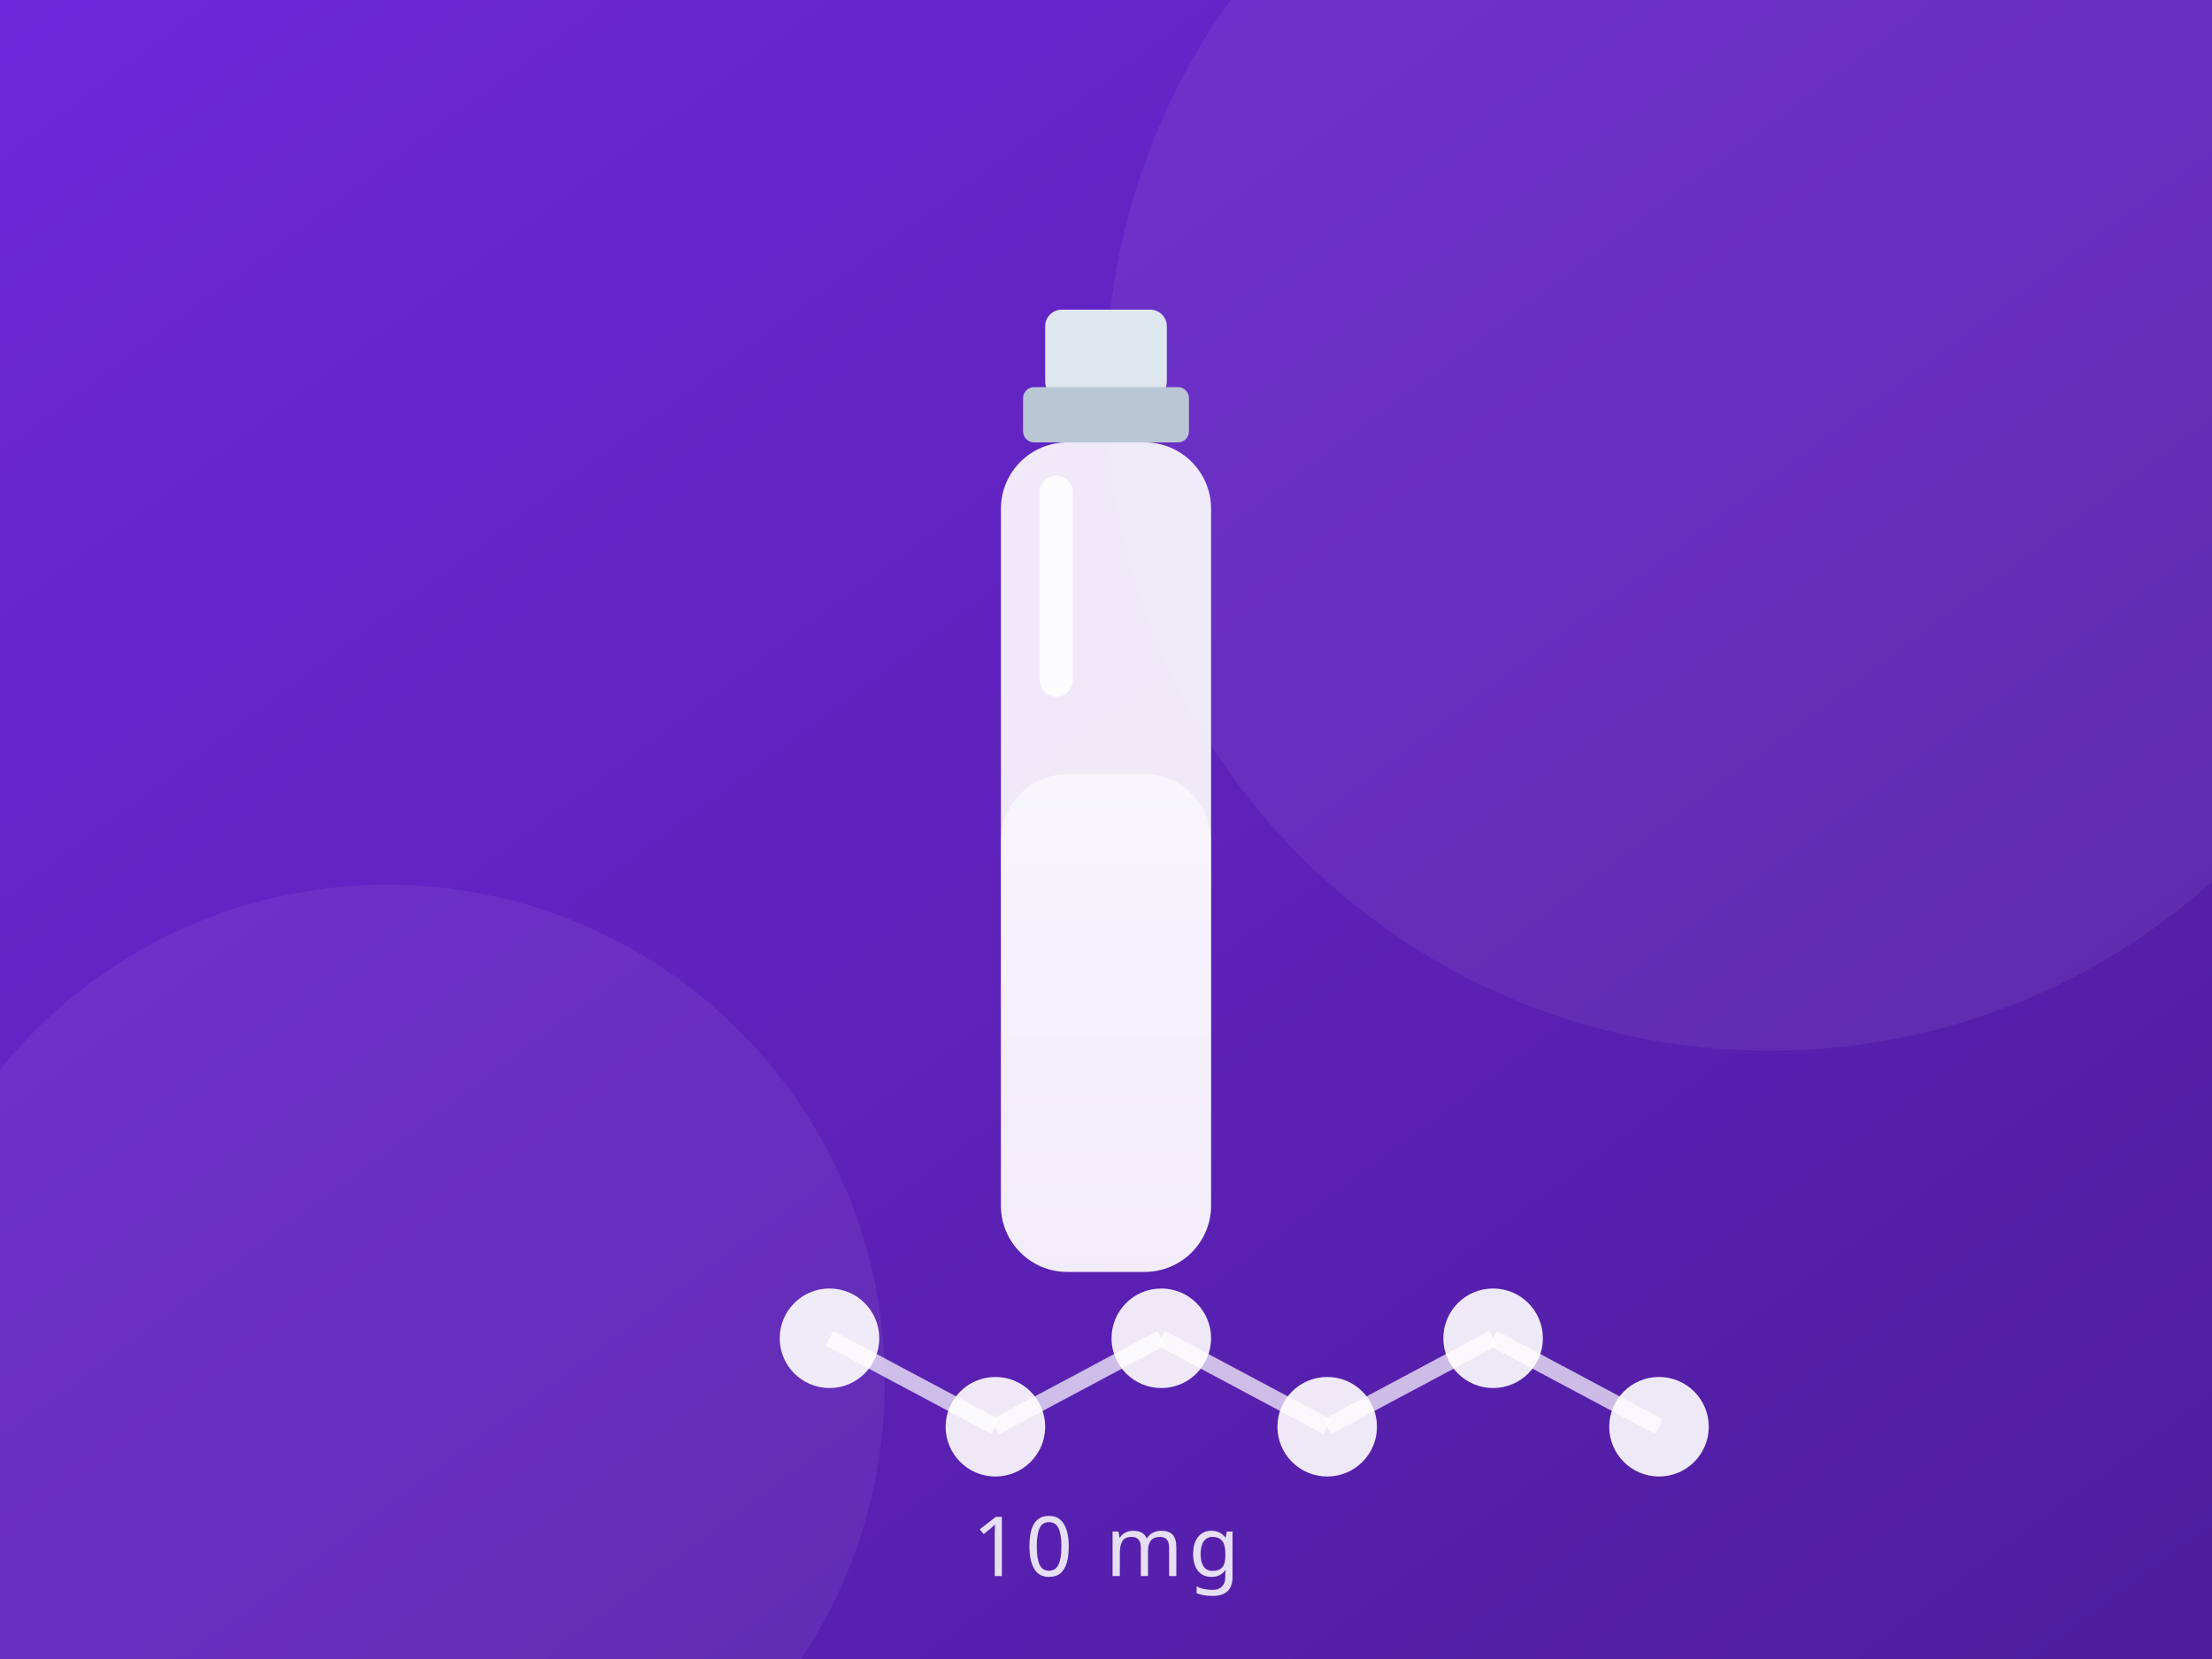
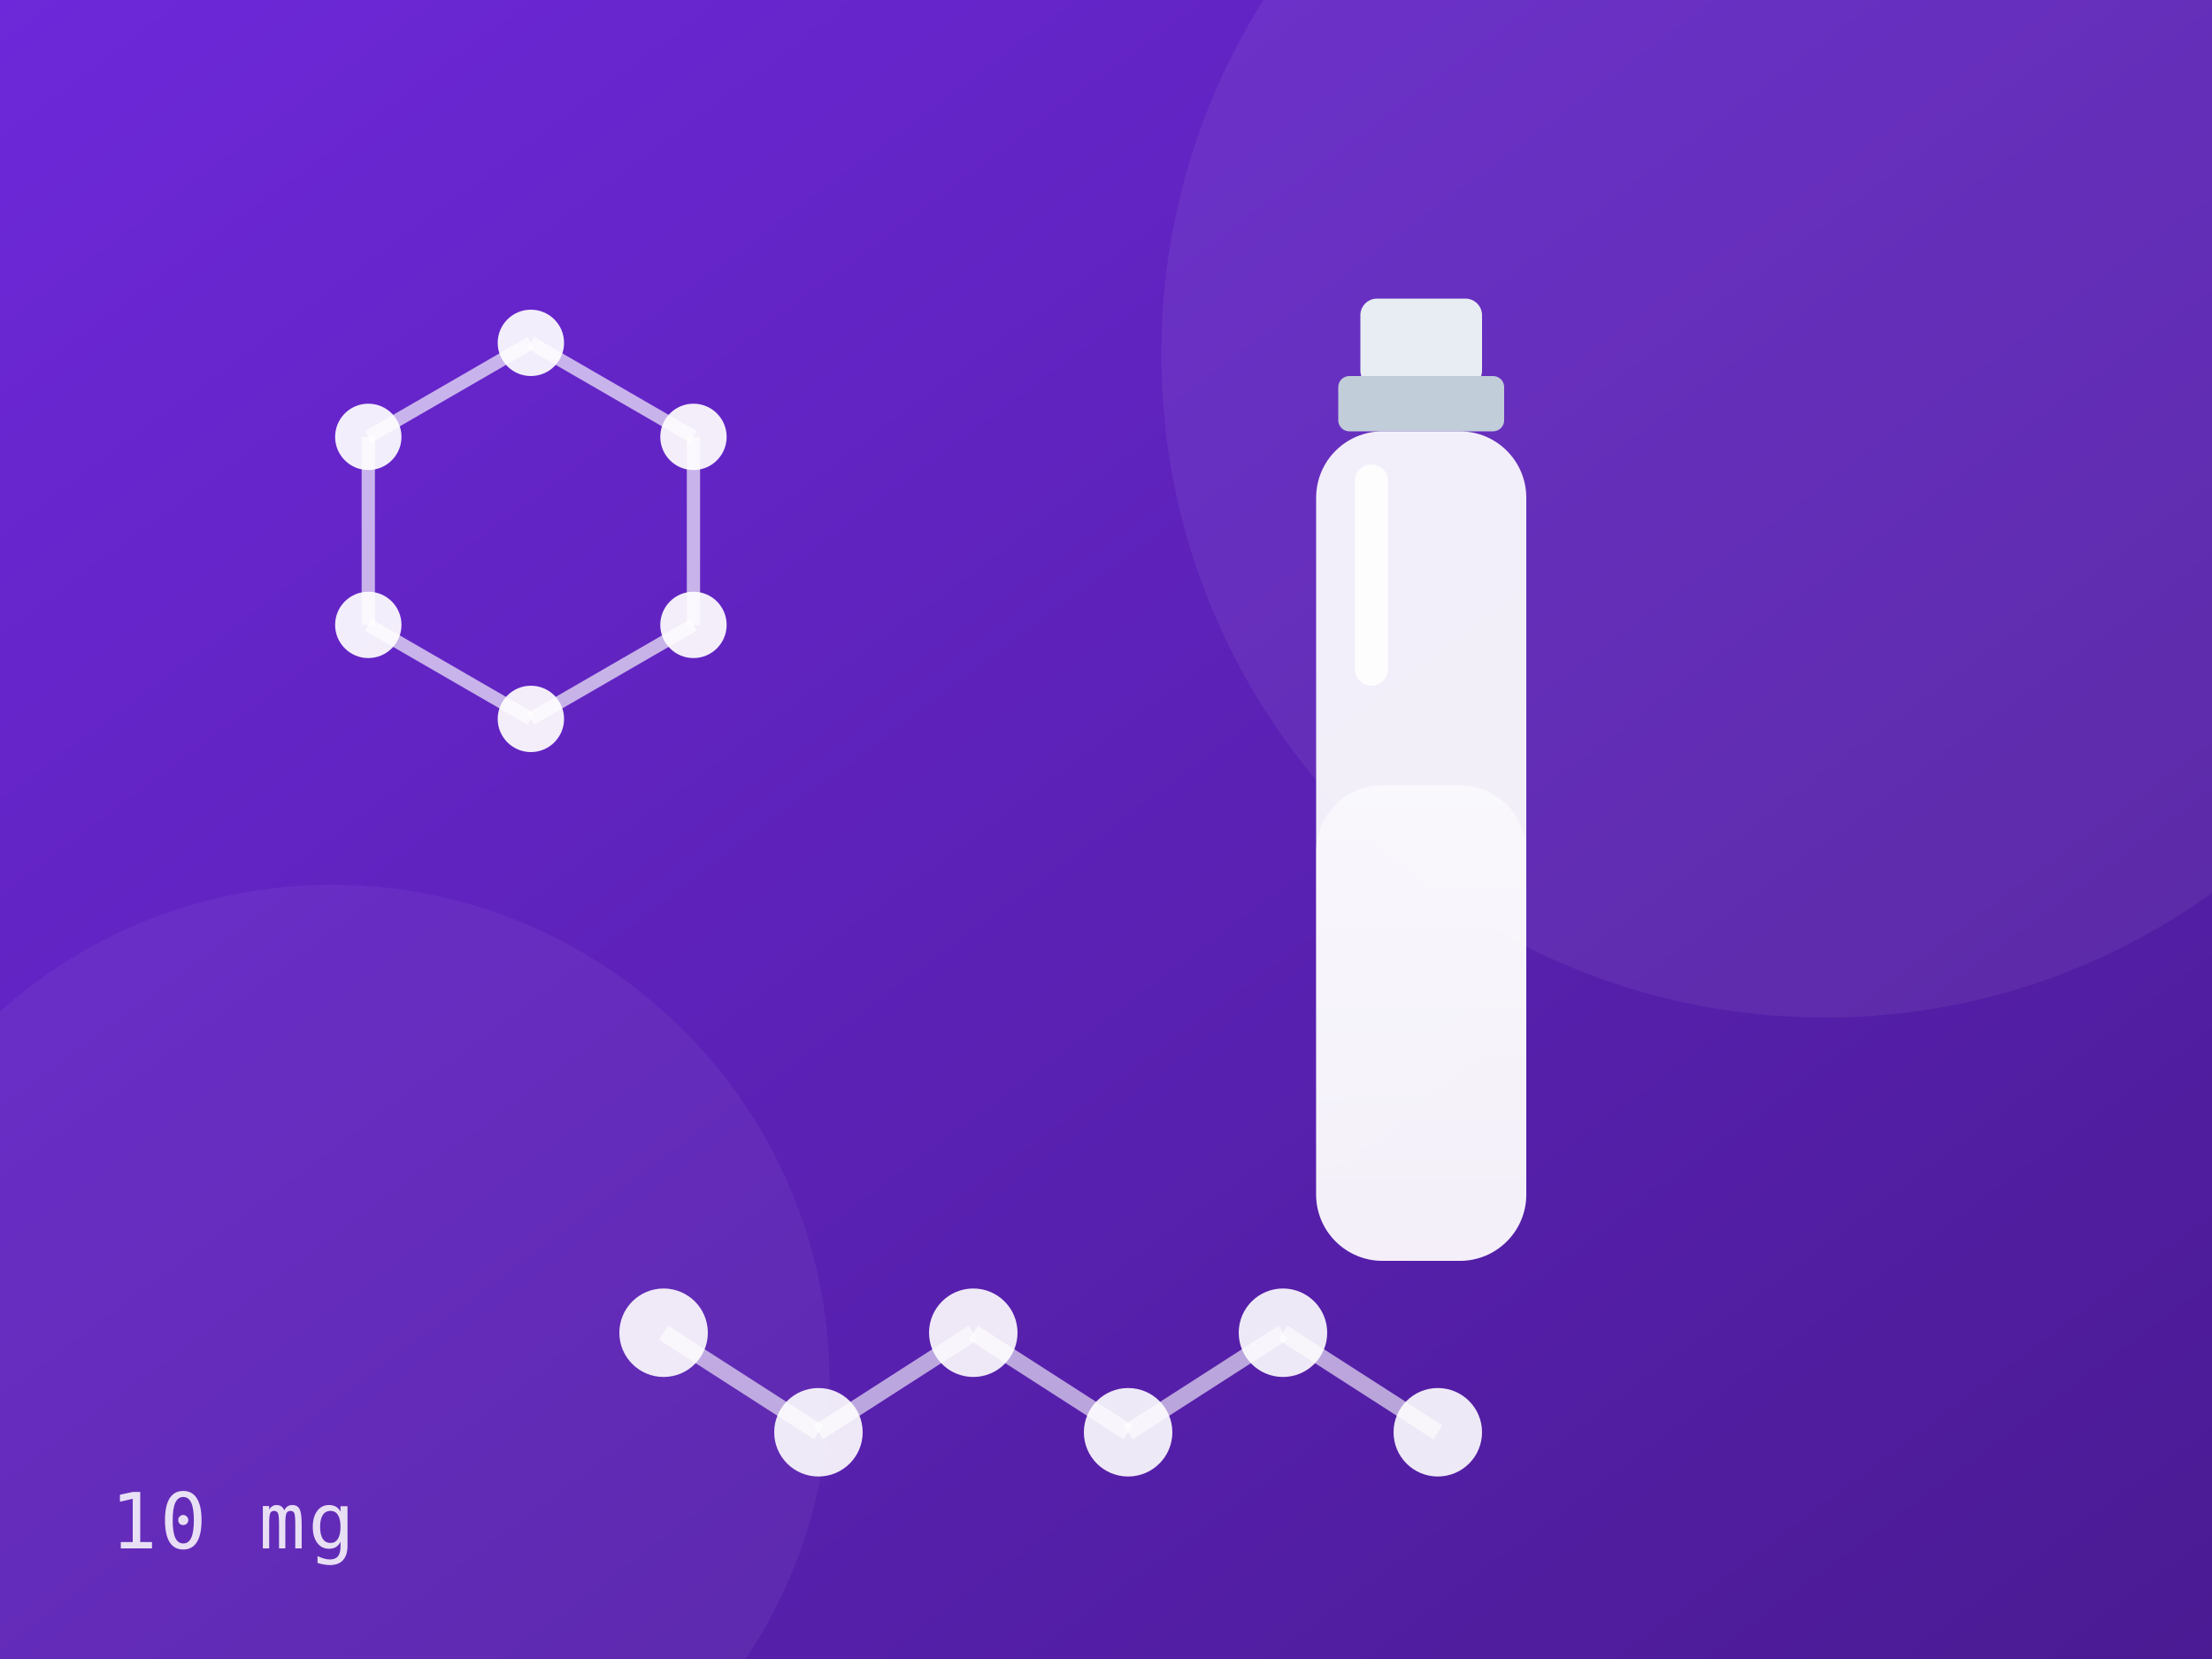
- <svg xmlns="http://www.w3.org/2000/svg" viewBox="0 0 400 300" role="img" aria-label="Argireline (Acetyl-Hexapeptid-8)">
+ <svg xmlns="http://www.w3.org/2000/svg" viewBox="0 0 400 300" role="img" aria-label="Argireline (Acetyl-Hexapeptid-8) – 10 mg Vial">
  <defs>
    <linearGradient id="bg" x1="0" y1="0" x2="1" y2="1">
      <stop offset="0" stop-color="#6d28d9" />
-       <stop offset="1" stop-color="#4e1c9c" />
+       <stop offset="1" stop-color="#4a1b93" />
    </linearGradient>
    <linearGradient id="liq" x1="0" y1="0" x2="0" y2="1">
-       <stop offset="0" stop-color="#ffffff" stop-opacity=".55" />
-       <stop offset="1" stop-color="#ffffff" stop-opacity=".15" />
+       <stop offset="0" stop-color="#fff" stop-opacity=".55" />
+       <stop offset="1" stop-color="#fff" stop-opacity=".12" />
    </linearGradient>
  </defs>
  <rect width="400" height="300" fill="url(#bg)" />
-   <circle cx="320" cy="70" r="120" fill="#ffffff" opacity="0.06" />
-   <circle cx="70" cy="250" r="90" fill="#ffffff" opacity="0.06" />
-   <circle cx="150" cy="242" r="9" fill="#fff" opacity="0.9" />
-   <line x1="150" y1="242" x2="180" y2="258" stroke="#fff" stroke-width="3" opacity="0.7" />
-   <circle cx="180" cy="258" r="9" fill="#fff" opacity="0.9" />
-   <line x1="180" y1="258" x2="210" y2="242" stroke="#fff" stroke-width="3" opacity="0.7" />
-   <circle cx="210" cy="242" r="9" fill="#fff" opacity="0.9" />
-   <line x1="210" y1="242" x2="240" y2="258" stroke="#fff" stroke-width="3" opacity="0.7" />
-   <circle cx="240" cy="258" r="9" fill="#fff" opacity="0.9" />
-   <line x1="240" y1="258" x2="270" y2="242" stroke="#fff" stroke-width="3" opacity="0.7" />
-   <circle cx="270" cy="242" r="9" fill="#fff" opacity="0.9" />
-   <line x1="270" y1="242" x2="300" y2="258" stroke="#fff" stroke-width="3" opacity="0.7" />
-   <circle cx="300" cy="258" r="9" fill="#fff" opacity="0.9" />
-   <g transform="translate(175,70)">
-     <rect x="14" y="-14" width="22" height="16" rx="3" fill="#dfe7ee" />
-     <rect x="10" y="0" width="30" height="10" rx="2" fill="#b9c6d4" />
-     <rect x="6" y="10" width="38" height="150" rx="12" fill="#ffffff" opacity="0.9" />
-     <rect x="6" y="70" width="38" height="90" rx="12" fill="url(#liq)" />
-     <rect x="13" y="16" width="6" height="40" rx="3" fill="#ffffff" opacity="0.8" />
+   <circle cx="330" cy="64" r="120" fill="#fff" opacity="0.06" />
+   <circle cx="60" cy="250" r="90" fill="#fff" opacity="0.05" />
+   <line x1="96.0" y1="62.0" x2="125.4" y2="79.0" stroke="#fff" stroke-width="2.4" opacity="0.65" />
+   <line x1="125.4" y1="79.0" x2="125.4" y2="113.0" stroke="#fff" stroke-width="2.4" opacity="0.65" />
+   <line x1="125.4" y1="113.0" x2="96.0" y2="130.0" stroke="#fff" stroke-width="2.4" opacity="0.65" />
+   <line x1="96.0" y1="130.0" x2="66.6" y2="113.0" stroke="#fff" stroke-width="2.4" opacity="0.65" />
+   <line x1="66.6" y1="113.0" x2="66.6" y2="79.0" stroke="#fff" stroke-width="2.4" opacity="0.65" />
+   <line x1="66.6" y1="79.0" x2="96.0" y2="62.0" stroke="#fff" stroke-width="2.4" opacity="0.65" />
+   <circle cx="96.0" cy="62.0" r="6" fill="#fff" opacity="0.92" />
+   <circle cx="125.4" cy="79.0" r="6" fill="#fff" opacity="0.92" />
+   <circle cx="125.4" cy="113.0" r="6" fill="#fff" opacity="0.92" />
+   <circle cx="96.0" cy="130.0" r="6" fill="#fff" opacity="0.92" />
+   <circle cx="66.6" cy="113.0" r="6" fill="#fff" opacity="0.92" />
+   <circle cx="66.6" cy="79.0" r="6" fill="#fff" opacity="0.92" />
+   <circle cx="120" cy="241" r="8" fill="#fff" opacity="0.9" />
+   <line x1="120" y1="241" x2="148" y2="259" stroke="#fff" stroke-width="3" opacity="0.6" />
+   <circle cx="148" cy="259" r="8" fill="#fff" opacity="0.9" />
+   <line x1="148" y1="259" x2="176" y2="241" stroke="#fff" stroke-width="3" opacity="0.6" />
+   <circle cx="176" cy="241" r="8" fill="#fff" opacity="0.9" />
+   <line x1="176" y1="241" x2="204" y2="259" stroke="#fff" stroke-width="3" opacity="0.6" />
+   <circle cx="204" cy="259" r="8" fill="#fff" opacity="0.9" />
+   <line x1="204" y1="259" x2="232" y2="241" stroke="#fff" stroke-width="3" opacity="0.6" />
+   <circle cx="232" cy="241" r="8" fill="#fff" opacity="0.9" />
+   <line x1="232" y1="241" x2="260" y2="259" stroke="#fff" stroke-width="3" opacity="0.6" />
+   <circle cx="260" cy="259" r="8" fill="#fff" opacity="0.9" />
+   <g transform="translate(232,68)">
+     <rect x="14" y="-14" width="22" height="16" rx="3" fill="#e7edf2" />
+     <rect x="10" y="0" width="30" height="10" rx="2" fill="#c1cdd9" />
+     <rect x="6" y="10" width="38" height="150" rx="12" fill="#fff" opacity="0.92" />
+     <rect x="6" y="74" width="38" height="86" rx="12" fill="url(#liq)" />
+     <rect x="13" y="16" width="6" height="40" rx="3" fill="#fff" opacity="0.85" />
  </g>
-   <text x="200" y="285" text-anchor="middle" font-family="Space Grotesk, sans-serif" font-size="15" fill="#ffffff" opacity="0.85" letter-spacing="1">10 mg</text>
+   <text x="20" y="280" font-family="'Spline Sans Mono', monospace" font-size="14" fill="#fff" opacity="0.85" letter-spacing="0.5">10 mg</text>
</svg>
